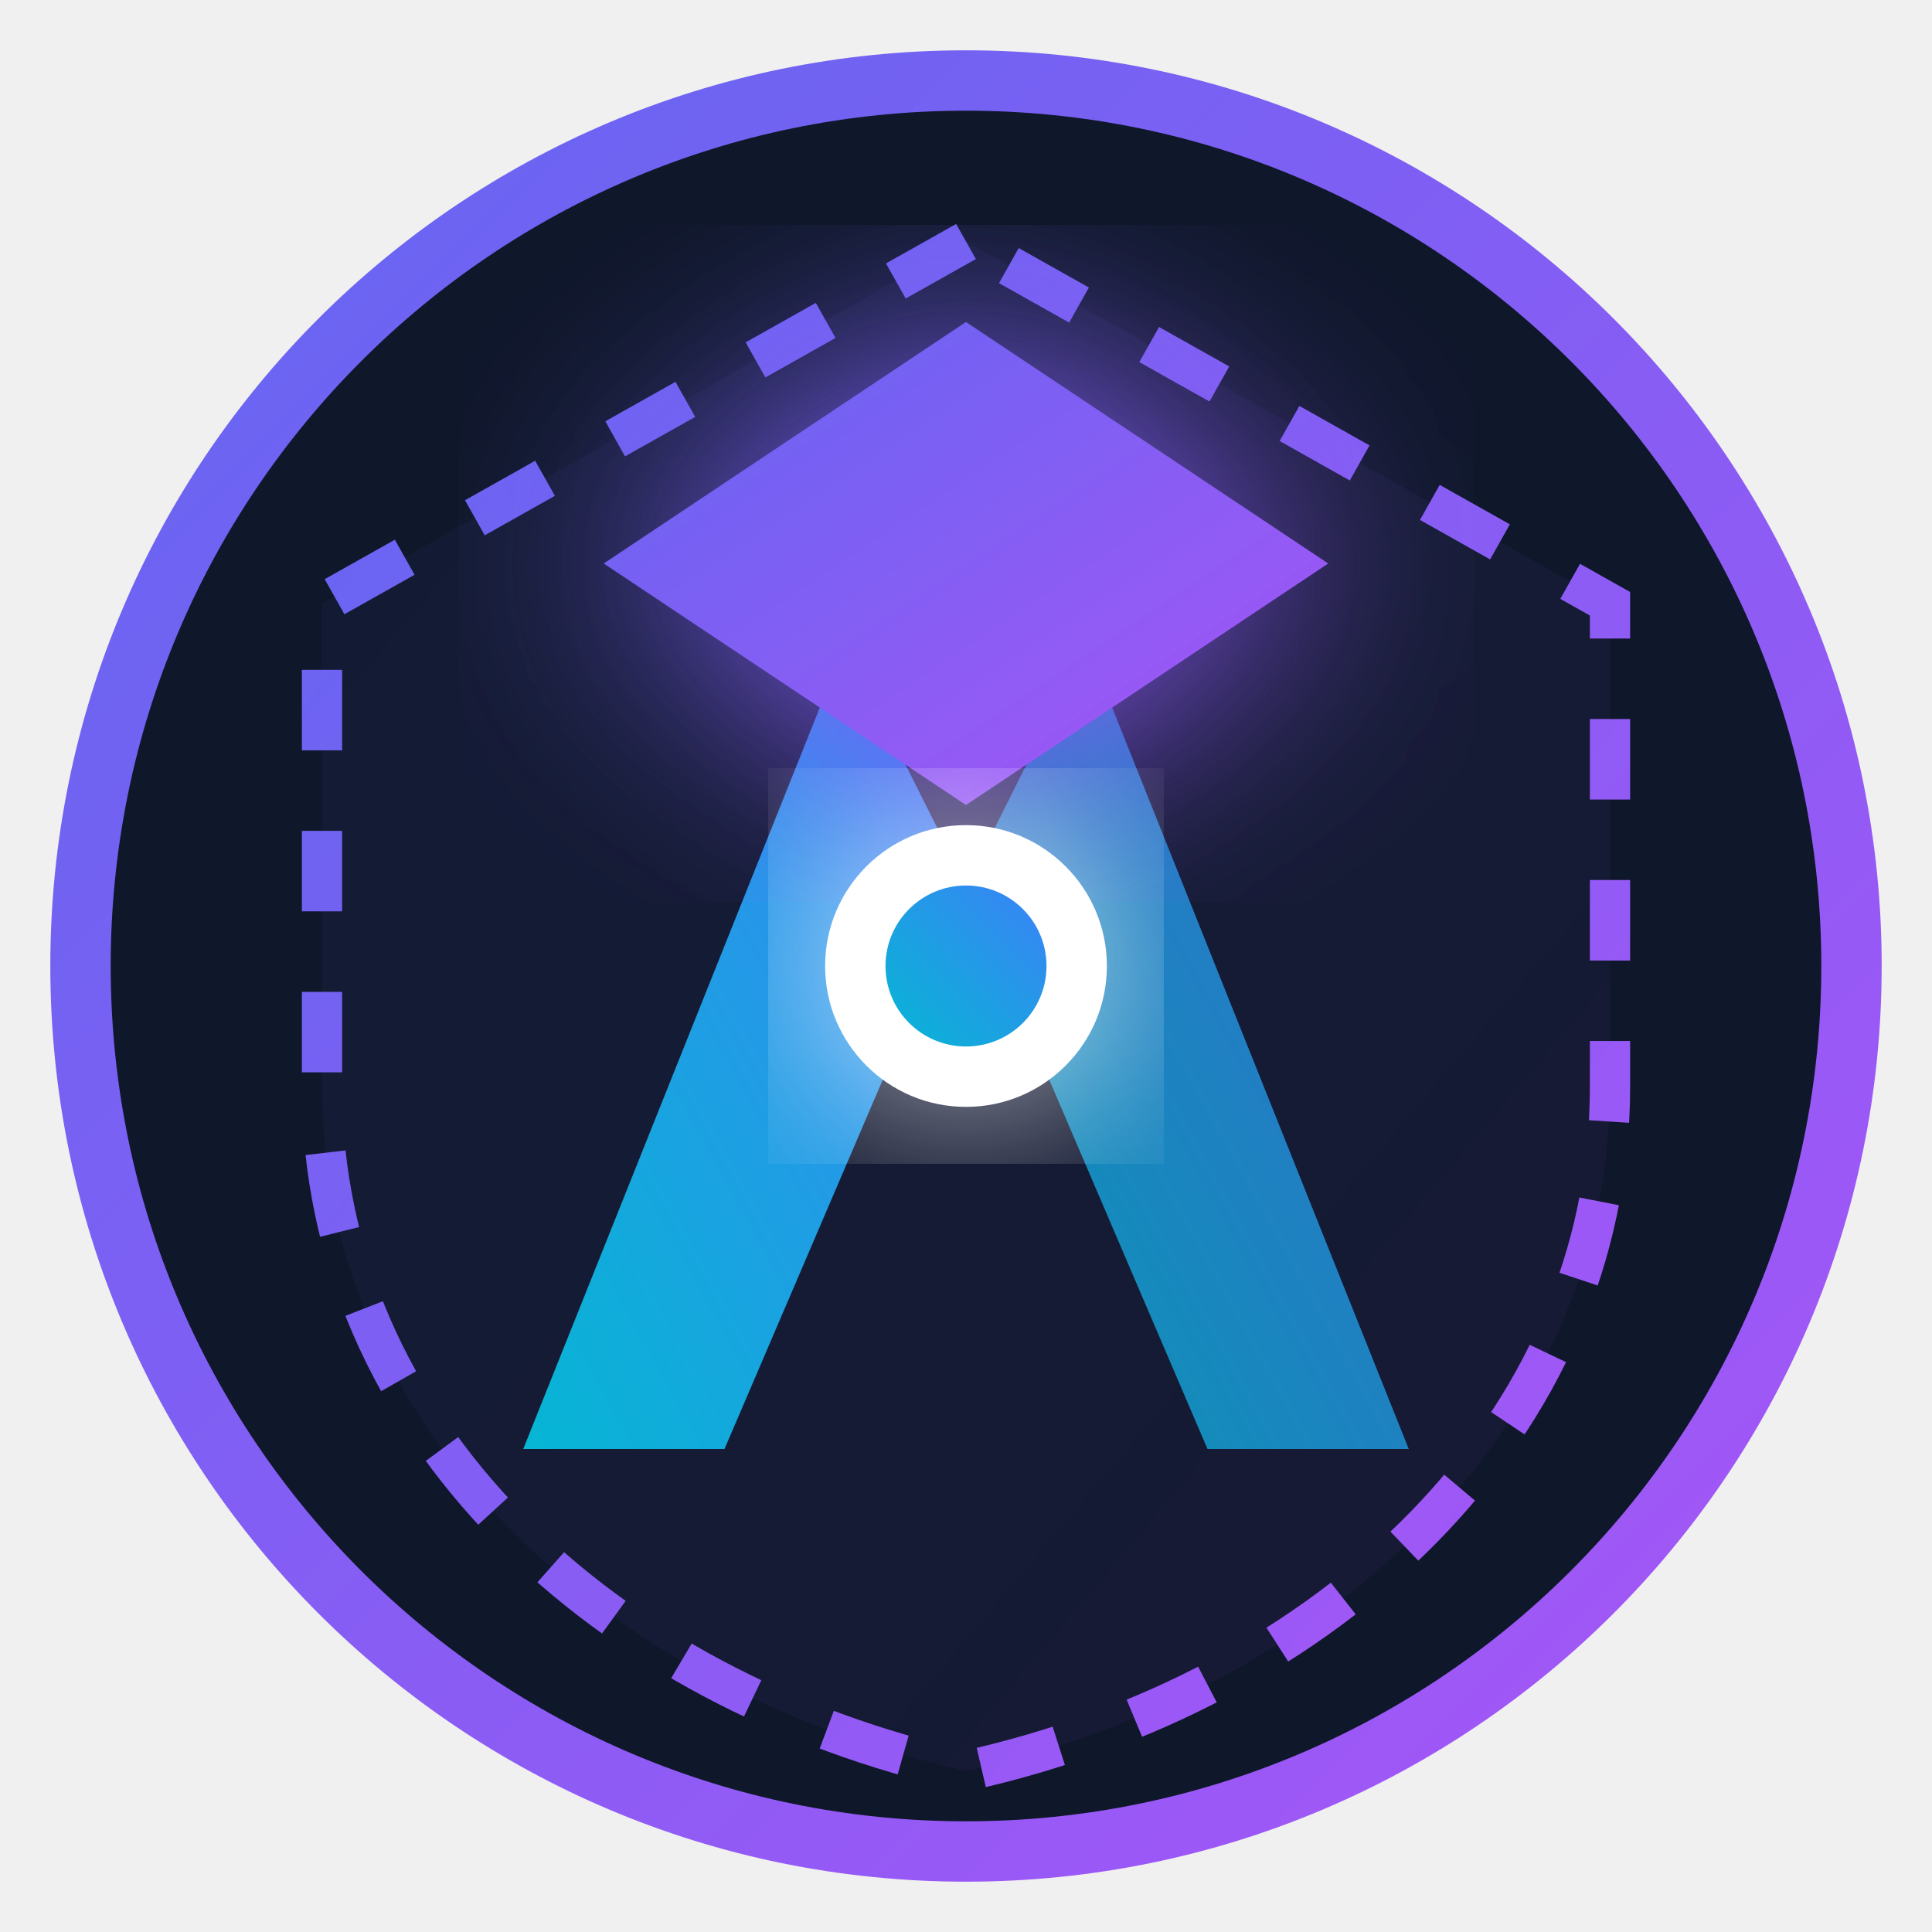
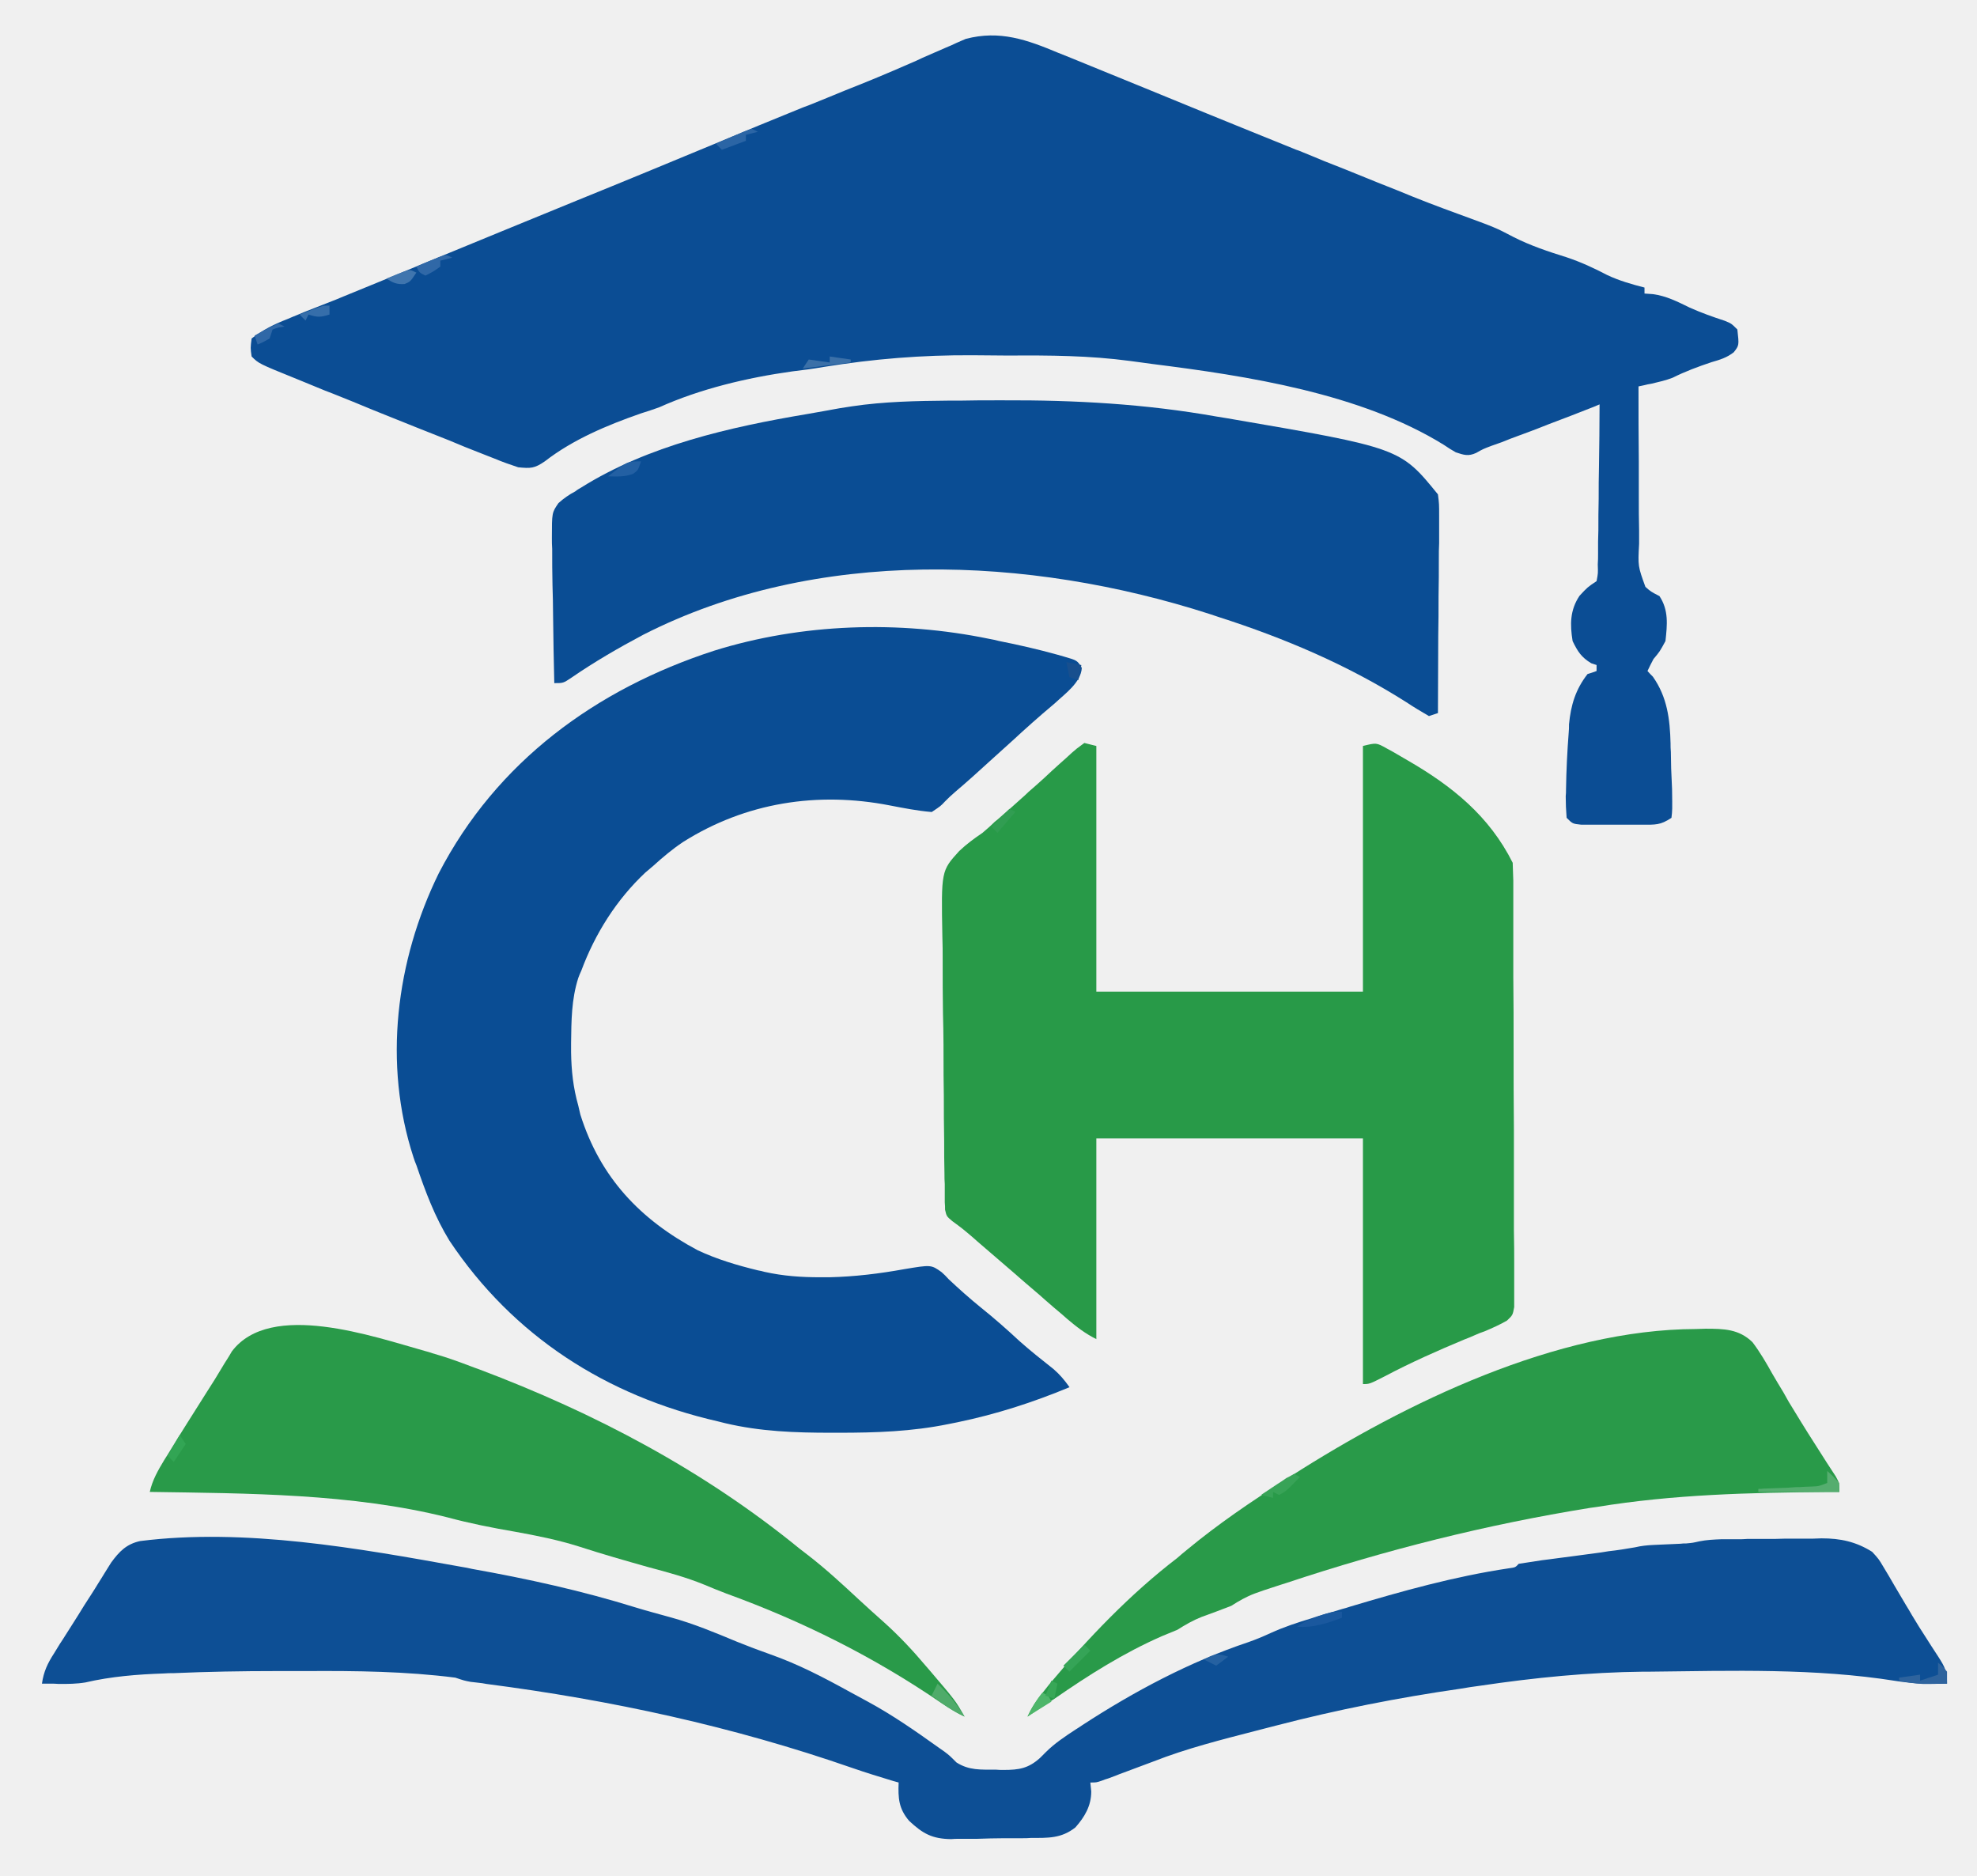
- <svg xmlns="http://www.w3.org/2000/svg" width="48" height="48" fill="none" viewBox="0 0 48 48">
-   <defs>
-     <linearGradient id="academix-primary" x1="0%" y1="0%" x2="100%" y2="100%">
-       <stop offset="0%" stop-color="#6366f1" />
-       <stop offset="100%" stop-color="#a855f7" />
-     </linearGradient>
-     <linearGradient id="academix-accent" x1="0%" y1="100%" x2="100%" y2="0%">
-       <stop offset="0%" stop-color="#06b6d4" />
-       <stop offset="100%" stop-color="#3b82f6" />
-     </linearGradient>
-     <filter id="glow" x="-20%" y="-20%" width="140%" height="140%">
-       <feGaussianBlur stdDeviation="3" result="blur" />
-       <feComposite in="SourceGraphic" in2="blur" operator="over" />
-     </filter>
-   </defs>
-   <circle cx="24" cy="24" r="22" fill="#0f172a" stroke="url(#academix-primary)" stroke-width="1.5" />
-   <path d="M24 6L8 15v12c0 8.5 7 15 16 17c9-2 16-8.5 16-17V15L24 6z" fill="url(#academix-primary)" fill-opacity="0.05" stroke="url(#academix-primary)" stroke-width="1" stroke-dasharray="2 2" />
-   <path d="M13 36 L21 16 L24 22 L18 36 Z" fill="url(#academix-accent)" />
-   <path d="M35 36 L27 16 L24 22 L30 36 Z" fill="url(#academix-accent)" opacity="0.8" />
-   <path d="M24 8 L33 14 L24 20 L15 14 Z" fill="url(#academix-primary)" filter="url(#glow)" />
-   <circle cx="24" cy="24" r="3.5" fill="#ffffff" filter="url(#glow)" />
-   <circle cx="24" cy="24" r="2" fill="url(#academix-accent)" />
+ <svg xmlns="http://www.w3.org/2000/svg" viewBox="295 214 660 626" role="img" aria-label="CollegesHub mark">
+   <path d="M0 0 C1.5 0.6 3.0 1.2 4.5 1.8 C8.5 3.4 12.5 5.1 16.5 6.7 C20.7 8.4 24.8 10.1 29.0 11.8 C35.9 14.6 42.7 17.4 49.5 20.2 C59.0 24.1 68.5 27.9 78.1 31.8 C78.8 32.1 79.5 32.4 80.2 32.6 C83.1 33.8 85.9 34.9 88.7 36.1 C93.4 37.9 98.0 39.8 102.7 41.7 C103.9 42.2 105.1 42.7 106.4 43.2 C108.6 44.1 110.9 45.0 113.2 45.9 C119.9 48.7 126.7 51.3 133.6 53.8 C145.9 58.3 145.9 58.3 151.8 61.4 C157.5 64.3 163.5 66.3 169.6 68.2 C174.4 69.8 178.7 71.8 183.1 74.1 C187.1 76.0 191.3 77.2 195.6 78.3 C195.6 79.0 195.6 79.6 195.6 80.3 C196.5 80.4 197.5 80.4 198.4 80.5 C202.9 81.1 206.6 83.0 210.7 85.0 C214.5 86.7 218.4 88.1 222.4 89.4 C224.6 90.3 224.6 90.3 226.6 92.3 C227.2 97.6 227.2 97.6 225.4 99.9 C223.1 101.7 220.8 102.4 218.0 103.2 C213.5 104.7 209.2 106.3 205.0 108.4 C202.7 109.3 200.4 109.8 197.9 110.4 C197.1 110.5 196.3 110.7 195.5 110.9 C194.9 111.0 194.2 111.2 193.6 111.3 C193.6 119.7 193.6 128.1 193.7 136.5 C193.7 140.4 193.7 144.3 193.7 148.2 C193.7 151.9 193.7 155.7 193.8 159.4 C193.8 160.9 193.8 162.3 193.8 163.8 C193.4 171.3 193.4 171.3 195.9 178.2 C197.7 179.8 197.7 179.8 200.6 181.3 C203.7 186.0 203.2 190.8 202.6 196.3 C200.7 199.8 200.7 199.8 198.6 202.3 C197.9 203.6 197.2 205.0 196.6 206.3 C197.2 207.0 197.8 207.6 198.4 208.2 C203.2 215.0 204.1 222.4 204.3 230.5 C204.3 231.4 204.3 232.3 204.4 233.3 C204.4 235.1 204.5 236.9 204.5 238.8 C204.6 241.1 204.7 243.4 204.8 245.7 C204.9 252.8 204.9 252.8 204.6 255.3 C200.9 257.8 199.2 257.6 194.8 257.6 C194.2 257.6 193.5 257.6 192.8 257.6 C191.4 257.6 190.1 257.6 188.7 257.6 C186.5 257.6 184.4 257.6 182.3 257.6 C180.9 257.6 179.6 257.6 178.2 257.6 C177.0 257.6 175.8 257.6 174.5 257.6 C171.6 257.3 171.6 257.3 169.6 255.3 C169.4 252.8 169.3 250.5 169.3 248.1 C169.4 247.0 169.4 247.0 169.4 245.8 C169.5 239.5 169.8 233.2 170.3 226.8 C170.4 225.5 170.4 225.5 170.4 224.1 C171.0 217.7 172.6 212.4 176.6 207.3 C177.6 207.0 178.6 206.7 179.6 206.3 C179.6 205.7 179.6 205 179.6 204.3 C179.0 204.1 178.4 203.9 177.8 203.7 C174.5 201.7 173.3 199.8 171.6 196.3 C170.7 190.8 170.7 186.0 173.9 181.2 C176.6 178.3 176.6 178.3 179.6 176.3 C180.1 173.7 180.1 173.7 180.0 170.7 C180.1 168.9 180.1 168.9 180.1 167.1 C180.1 165.8 180.1 164.5 180.1 163.2 C180.1 161.9 180.2 160.6 180.2 159.3 C180.2 155.8 180.2 152.3 180.3 148.8 C180.3 145.3 180.3 141.7 180.4 138.2 C180.5 131.2 180.6 124.3 180.6 117.3 C180.0 117.6 179.3 117.8 178.7 118.1 C173.6 120.1 168.5 122.1 163.4 124.0 C162.2 124.5 160.9 125 159.6 125.5 C157.7 126.2 155.7 127.0 153.7 127.7 C151.8 128.4 149.9 129.1 148.0 129.9 C146.8 130.3 145.7 130.7 144.6 131.1 C141.7 132.2 141.7 132.2 139.4 133.5 C136.8 134.7 135.3 134.2 132.6 133.3 C130.7 132.2 130.7 132.2 128.6 130.8 C100.8 113.6 63.0 107.8 31.2 103.8 C28.8 103.5 26.3 103.1 23.8 102.8 C10.4 101.0 -3.1 100.9 -16.6 101.0 C-20.7 101.0 -24.7 100.9 -28.7 100.9 C-45.6 100.8 -61.7 102.1 -78.4 104.8 C-81.9 105.4 -85.5 105.9 -89 106.3 C-104.0 108.4 -119.6 112.1 -133.4 118.3 C-135.4 119 -137.4 119.7 -139.4 120.3 C-150.6 124.2 -162.1 129 -171.5 136.3 C-175.0 138.7 -176.2 138.7 -180.4 138.3 C-183.1 137.4 -185.7 136.5 -188.3 135.4 C-189.1 135.1 -189.8 134.8 -190.6 134.5 C-193.2 133.5 -195.7 132.5 -198.2 131.5 C-200.0 130.8 -201.7 130.0 -203.5 129.3 C-207.2 127.8 -210.9 126.4 -214.6 124.9 C-219.3 123.0 -224.0 121.1 -228.8 119.2 C-233.3 117.3 -237.8 115.5 -242.3 113.7 C-243.6 113.2 -243.6 113.2 -244.9 112.7 C-247.4 111.7 -249.8 110.7 -252.2 109.7 C-252.9 109.4 -253.7 109.1 -254.4 108.8 C-267 103.7 -267 103.7 -269.4 101.3 C-269.8 98.5 -269.8 98.5 -269.4 95.3 C-265.6 92.4 -261.8 90.5 -257.4 88.8 C-256.2 88.3 -255.1 87.8 -253.8 87.3 C-252.9 86.9 -252.9 86.9 -251.9 86.5 C-248.3 85.1 -244.8 83.7 -241.2 82.3 C-240.4 82.0 -239.6 81.6 -238.8 81.3 C-229.9 77.7 -221.0 74.0 -212.1 70.3 C-194.9 63.2 -177.8 56.2 -160.7 49.2 C-145.4 43.0 -130.2 36.7 -115.0 30.4 C-105.2 26.3 -95.3 22.2 -85.4 18.2 C-84.6 17.9 -83.8 17.6 -83.0 17.3 C-79.1 15.7 -75.3 14.2 -71.5 12.6 C-64.1 9.7 -56.9 6.7 -49.6 3.5 C-48.2 2.9 -46.8 2.3 -45.4 1.6 C-42.8 0.5 -40.2 -0.7 -37.6 -1.8 C-36.4 -2.3 -35.2 -2.8 -34.0 -3.4 C-33.0 -3.8 -32.0 -4.3 -31.0 -4.7 C-19.6 -7.7 -10.5 -4.4 0 0 Z " fill="#0B4D94" transform="translate(648.3984,231.6836)" />
+   <path d="M0 0 C1.1 0.2 2.1 0.4 3.2 0.7 C9.8 2.0 16.3 3.5 22.8 5.3 C23.8 5.6 23.8 5.6 24.9 5.9 C29.4 7.2 29.4 7.2 30.9 9.7 C30.6 14.6 25.3 18.3 21.9 21.5 C20.6 22.6 19.2 23.8 17.9 24.9 C15.6 26.9 13.2 29.0 10.9 31.1 C10.1 31.8 9.3 32.6 8.4 33.4 C5.6 35.9 2.9 38.4 0.1 40.9 C-3.7 44.4 -7.5 47.8 -11.5 51.2 C-13.2 52.7 -13.2 52.7 -14.8 54.3 C-16.2 55.8 -16.2 55.8 -19.2 57.8 C-24.0 57.4 -28.5 56.5 -33.2 55.6 C-57.3 50.9 -81.3 54.6 -102.2 67.8 C-105.8 70.2 -109.0 72.9 -112.2 75.8 C-113.5 76.9 -113.5 76.9 -114.8 78.0 C-124.4 87.0 -131.6 98.4 -136.2 110.8 C-136.6 111.6 -136.9 112.4 -137.2 113.2 C-139.5 120.4 -139.5 127.5 -139.6 134.9 C-139.6 136.0 -139.6 137.0 -139.6 138.0 C-139.5 144.2 -138.9 149.8 -137.2 155.8 C-136.9 157.2 -136.9 157.2 -136.5 158.8 C-129.9 179.8 -116.5 193.9 -97.3 204.1 C-90.9 207.1 -84.2 209.1 -77.2 210.8 C-76.1 211.0 -76.1 211.0 -75.0 211.3 C-68.7 212.7 -62.8 213.1 -56.4 213.1 C-55.4 213.1 -54.4 213.1 -53.4 213.1 C-44.9 212.9 -36.7 211.9 -28.4 210.4 C-19.4 208.9 -19.4 208.9 -15.9 211.4 C-14.7 212.5 -14.7 212.5 -13.6 213.7 C-10.1 217.0 -6.5 220.2 -2.8 223.2 C1.7 226.8 6.0 230.6 10.2 234.5 C13.8 237.7 17.6 240.7 21.4 243.7 C23.6 245.6 25.1 247.4 26.8 249.8 C14.5 254.9 2.4 258.8 -10.6 261.5 C-12.1 261.8 -12.1 261.8 -13.6 262.1 C-25.8 264.6 -37.8 265.0 -50.2 265 C-51.0 265 -51.8 265 -52.7 265 C-64.8 265.0 -76.4 264.6 -88.2 261.8 C-89.0 261.6 -89.8 261.4 -90.6 261.2 C-127.8 252.7 -158.9 232.8 -180.2 200.9 C-185.1 192.9 -188.2 184.6 -191.2 175.8 C-191.6 174.9 -191.9 174 -192.2 173.1 C-202.4 141.9 -198.1 107.5 -183.8 78.3 C-164.5 41.0 -131.3 16.8 -92.0 4.0 C-62.6 -5.2 -30.1 -6.2 0 0 Z " fill="#0A4D94" transform="translate(625.25,427.25)" />
+   <path d="M0 0 C1.3 0.3 2.6 0.7 4 1 C4 28.1 4 55.1 4 83 C33.4 83 62.7 83 93 83 C93 55.9 93 28.9 93 1 C97.5 -0.1 97.5 -0.1 100.9 1.8 C101.6 2.2 102.4 2.6 103.1 3.0 C103.9 3.5 104.7 3.9 105.5 4.4 C106.7 5.1 106.7 5.1 107.9 5.8 C122.8 14.4 135.2 24.4 143 40 C143.1 42.0 143.1 44.0 143.2 46.0 C143.2 47.9 143.2 47.9 143.2 49.8 C143.2 51.2 143.2 52.6 143.2 54.0 C143.2 55.5 143.2 57.0 143.2 58.5 C143.2 62.5 143.2 66.6 143.2 70.6 C143.2 73.1 143.2 75.6 143.2 78.2 C143.3 86.0 143.3 93.9 143.3 101.8 C143.3 110.9 143.3 120.0 143.4 129.1 C143.4 136.1 143.4 143.2 143.4 150.2 C143.4 154.4 143.4 158.6 143.4 162.8 C143.5 166.7 143.5 170.7 143.5 174.6 C143.5 176.1 143.5 177.5 143.5 179.0 C143.5 181.0 143.5 182.9 143.5 184.9 C143.5 186.0 143.5 187.1 143.5 188.3 C143 191 143 191 141.1 192.8 C138.7 194.2 136.2 195.3 133.6 196.4 C131.9 197.0 131.9 197.0 130.3 197.7 C129.2 198.2 128.0 198.7 126.9 199.1 C117.8 202.9 109.0 206.8 100.3 211.4 C95.2 214 95.2 214 93 214 C93 186.9 93 159.9 93 132 C63.6 132 34.3 132 4 132 C4 154.1 4 176.2 4 199 C0.2 197.1 -2.6 194.9 -5.8 192.2 C-6.4 191.7 -6.9 191.2 -7.5 190.7 C-9.3 189.2 -11.2 187.6 -13 186 C-13.6 185.5 -14.2 184.9 -14.8 184.4 C-18.0 181.7 -21.1 179 -24.2 176.3 C-28.0 173.0 -31.9 169.7 -35.7 166.4 C-36.3 165.9 -36.8 165.4 -37.4 164.9 C-40.7 162.1 -40.7 162.1 -44.1 159.6 C-46 158 -46 158 -46.5 155.8 C-46.5 154.6 -46.5 154.6 -46.6 153.3 C-46.6 152.3 -46.6 151.4 -46.6 150.4 C-46.6 148.8 -46.6 148.8 -46.6 147.2 C-46.7 146.1 -46.7 145.0 -46.7 143.8 C-46.8 140.1 -46.8 136.4 -46.8 132.8 C-46.8 130.2 -46.9 127.6 -46.9 125.0 C-46.9 120.3 -46.9 115.6 -47.0 110.9 C-47.0 104.0 -47.0 97.2 -47.2 90.2 C-47.3 84.3 -47.3 78.3 -47.3 72.3 C-47.3 69.7 -47.3 67.2 -47.4 64.7 C-47.8 42.7 -47.8 42.7 -41.8 36.1 C-39.4 33.8 -36.8 31.9 -34 30 C-32.6 28.8 -31.2 27.6 -29.9 26.3 C-29.2 25.8 -28.6 25.2 -28.0 24.7 C-25.7 22.7 -23.4 20.7 -21.1 18.6 C-20.3 17.9 -19.4 17.1 -18.6 16.3 C-16.8 14.8 -15.1 13.2 -13.3 11.6 C-11.7 10.1 -10.0 8.5 -8.3 7.0 C-6.9 5.8 -5.5 4.5 -4.2 3.3 C-2.6 1.9 -2.6 1.9 0 0 Z " fill="#289A48" transform="translate(657,462)" />
+   <path d="M0 0 C1.2 0.2 2.4 0.4 3.6 0.7 C22.1 4.0 40.3 8.0 58.3 13.6 C62.2 14.8 66.1 15.8 70 16.9 C77.6 19.0 84.8 22.0 92.0 25 C95.7 26.5 99.4 27.9 103.1 29.2 C112.5 32.5 121.1 37 129.8 41.8 C131.8 42.9 133.7 43.9 135.7 45 C144.0 49.5 151.6 54.8 159.3 60.3 C160.3 61.0 160.3 61.0 161.3 61.7 C163 63 163 63 165.3 65.3 C169.5 68.0 173.5 67.7 178.3 67.7 C179.7 67.8 179.7 67.8 181.1 67.8 C186.2 67.8 189.3 67.3 193.2 63.8 C194.1 62.9 194.1 62.9 195.1 61.9 C198.1 58.9 201.6 56.6 205.1 54.3 C205.9 53.8 206.7 53.3 207.4 52.8 C224.6 41.6 243.2 31.7 262.6 25.2 C265.2 24.3 267.6 23.3 270.2 22.1 C274.6 20.1 279.1 18.6 283.8 17.2 C284.6 16.9 285.4 16.7 286.2 16.4 C288.8 15.7 291.4 14.9 294 14.1 C294.9 13.9 295.8 13.6 296.7 13.3 C314.1 8.1 331.6 3.2 349.7 0.5 C351.9 0.2 351.9 0.2 353 -1 C355.6 -1.4 358.2 -1.8 360.8 -2.2 C361.6 -2.3 362.4 -2.4 363.2 -2.5 C365.7 -2.8 368.2 -3.2 370.8 -3.5 C373.3 -3.8 375.8 -4.2 378.3 -4.5 C379.8 -4.7 381.4 -4.9 383.0 -5.2 C385.9 -5.5 388.9 -6.0 391.8 -6.5 C393.9 -7.0 395.9 -7.2 398.0 -7.3 C398.8 -7.3 399.5 -7.4 400.2 -7.4 C401.8 -7.5 403.2 -7.5 404.8 -7.6 C405.5 -7.6 406.2 -7.7 407.0 -7.7 C407.9 -7.8 407.9 -7.8 408.9 -7.8 C411.1 -8.0 411.1 -8.0 413.3 -8.5 C415.8 -9.0 418.1 -9.1 420.6 -9.2 C421.5 -9.2 422.4 -9.2 423.4 -9.2 C424.3 -9.2 425.2 -9.2 426.2 -9.2 C427.2 -9.2 428.2 -9.2 429.2 -9.3 C431.3 -9.3 433.4 -9.3 435.5 -9.3 C437.7 -9.3 439.8 -9.3 441.9 -9.4 C445.0 -9.4 448.1 -9.4 451.2 -9.4 C452.2 -9.4 453.1 -9.5 454.1 -9.5 C460.4 -9.5 465.6 -8.4 471 -5 C473.2 -2.6 473.2 -2.6 474.8 0.1 C475.4 1.1 476 2.1 476.6 3.1 C477.5 4.7 477.5 4.7 478.4 6.2 C479.7 8.4 481.0 10.6 482.3 12.8 C482.9 13.8 483.6 14.9 484.2 16.0 C485.8 18.7 487.5 21.4 489.2 24 C489.7 24.7 490.1 25.5 490.6 26.2 C491.5 27.5 492.3 28.9 493.2 30.2 C495.3 33.5 496 34.9 496 39 C490.2 39.2 484.6 39.0 478.9 38.1 C451.9 33.8 424.2 34.7 397 35 C396.2 35.0 395.5 35.0 394.7 35.0 C376.3 35.2 358.3 37.0 340.1 39.7 C337.9 40.0 335.7 40.3 333.5 40.7 C312.7 43.7 292.4 47.7 272 53 C269.8 53.6 267.6 54.1 265.4 54.7 C253.8 57.7 242.2 60.6 231 65 C227.7 66.2 224.4 67.5 221.1 68.7 C220.3 69.0 219.4 69.3 218.5 69.7 C217.7 70.0 216.9 70.3 216.1 70.6 C215.3 70.8 214.6 71.1 213.8 71.4 C212 72 212 72 210 72 C210.1 73.0 210.2 74.0 210.3 75 C210.3 79.8 208.1 83.5 205 87 C200.3 90.7 195.9 90.5 190.2 90.5 C188.7 90.6 188.7 90.6 187.3 90.6 C185.3 90.6 183.3 90.6 181.3 90.6 C178.2 90.6 175.2 90.7 172.1 90.8 C170.1 90.8 168.2 90.8 166.2 90.8 C165.3 90.8 164.4 90.8 163.5 90.9 C157.2 90.8 154.1 89.1 149.5 84.8 C146 80.7 145.8 77.2 146 72 C145.4 71.8 144.8 71.7 144.2 71.5 C139.6 70.1 135.0 68.7 130.4 67.1 C90.7 53.3 50.1 44.5 8.4 39.1 C7.5 38.9 6.6 38.8 5.7 38.7 C4.8 38.6 4 38.5 3.1 38.4 C1 38 1 38 -2 37 C-18.4 34.9 -35.1 34.7 -51.6 34.8 C-55 34.8 -58.4 34.8 -61.8 34.8 C-73.2 34.8 -84.7 35.0 -96.1 35.5 C-97.2 35.5 -98.3 35.5 -99.3 35.6 C-108.1 35.9 -116.9 36.6 -125.5 38.6 C-128.5 39.1 -131.3 39.1 -134.3 39.1 C-135.4 39.0 -136.4 39.0 -137.6 39.0 C-138.4 39.0 -139.2 39.0 -140 39 C-139.4 34.9 -138.1 32.2 -135.9 28.8 C-135 27.3 -135 27.3 -134.0 25.7 C-133.0 24.2 -133.0 24.2 -132 22.6 C-131.3 21.5 -130.6 20.4 -129.9 19.3 C-128.6 17.2 -127.2 15.1 -125.9 12.9 C-124.3 10.4 -122.7 8.0 -121.2 5.5 C-120.4 4.2 -119.6 3.0 -118.9 1.8 C-118.2 0.7 -117.6 -0.3 -116.9 -1.4 C-114.2 -5.1 -111.8 -7.6 -107.2 -8.6 C-72.2 -13.0 -34.4 -6.2 0 0 Z " fill="#0D4F95" transform="translate(449,737)" />
+   <path d="M0 0 C1.3 -0.0 2.5 -0.0 3.9 -0.0 C8.0 -0.1 12.0 -0.1 16.1 -0.1 C17.2 -0.1 17.2 -0.1 18.2 -0.1 C42.2 -0.2 65.6 1.1 89.3 5.3 C91.1 5.6 91.1 5.6 93.0 5.9 C150.7 15.8 150.7 15.8 163.3 31.3 C163.7 34.5 163.7 34.5 163.7 38.4 C163.7 39.1 163.7 39.9 163.7 40.6 C163.7 42.9 163.7 45.3 163.7 47.6 C163.6 49.3 163.6 50.9 163.6 52.5 C163.6 56.8 163.6 61.1 163.5 65.4 C163.5 69.8 163.5 74.1 163.4 78.5 C163.4 87.1 163.3 95.7 163.3 104.3 C161.8 104.8 161.8 104.8 160.3 105.3 C157.7 103.8 155.2 102.3 152.8 100.7 C133.3 88.3 112.1 79.3 90.3 72.3 C89.2 71.9 88.1 71.6 87.0 71.2 C26.7 51.8 -44.3 48.8 -101.9 78.1 C-110.2 82.5 -118.3 87.2 -126.0 92.5 C-128.7 94.3 -128.7 94.3 -131.7 94.3 C-131.9 86.8 -132.0 79.4 -132.1 71.9 C-132.1 68.4 -132.2 65.0 -132.3 61.5 C-132.4 57.5 -132.4 53.5 -132.4 49.5 C-132.5 48.3 -132.5 47.1 -132.5 45.8 C-132.5 37.4 -132.5 37.4 -130.3 34.2 C-128.5 32.6 -126.8 31.4 -124.7 30.3 C-124.1 29.8 -123.4 29.4 -122.7 29.0 C-100.4 15 -73.0 8.8 -47.4 4.5 C-45.1 4.1 -42.9 3.7 -40.6 3.3 C-39.2 3.0 -37.7 2.8 -36.2 2.5 C-34.3 2.2 -34.3 2.2 -32.3 1.9 C-21.6 0.3 -10.8 0.1 0 0 Z " fill="#0A4D94" transform="translate(611.7422,347.7266)" />
+   <path d="M0 0 C0.8 0.2 1.5 0.4 2.3 0.7 C6.6 1.9 10.8 3.4 15 5 C16.0 5.4 16.9 5.7 18.0 6.1 C56.7 20.7 92.9 39.8 125 66 C126.3 67.0 126.3 67.0 127.6 68.0 C133.7 72.7 139.2 77.8 144.8 83.0 C147.6 85.6 150.4 88.1 153.2 90.6 C158.2 95.1 162.7 99.9 167 105 C167.4 105.5 167.9 106.0 168.3 106.5 C177.0 116.7 177.0 116.7 180 122 C177.3 120.7 174.8 119.2 172.3 117.5 C149.8 102.1 126.0 90.2 100.4 80.9 C98.0 80 95.6 79.0 93.2 78.0 C87.1 75.5 80.8 73.8 74.4 72.1 C66.6 69.9 58.9 67.7 51.2 65.2 C44.2 63.0 37.2 61.6 30.0 60.3 C22.4 59.0 14.8 57.5 7.4 55.5 C-24.5 47.5 -59.3 47.5 -92 47 C-91.1 43 -89.3 39.9 -87.2 36.4 C-86.8 35.8 -86.4 35.1 -86 34.5 C-81.7 27.4 -77.2 20.4 -72.8 13.4 C-71.1 10.8 -69.5 8.2 -67.9 5.5 C-67.0 4.0 -67.0 4.0 -66.1 2.6 C-65.6 1.8 -65.1 1.0 -64.6 0.1 C-51.7 -17 -17.2 -4.8 0 0 Z " fill="#299A49" transform="translate(437,665)" />
+   <path d="M0 0 C1.0 -0.0 2.1 -0.1 3.1 -0.1 C9.2 -0.1 14.3 -0.0 18.8 4.4 C21.3 7.7 23.4 11.3 25.4 14.9 C26.6 17.0 27.9 19.1 29.1 21.1 C29.7 22.2 30.3 23.2 30.9 24.3 C33.7 28.9 36.5 33.5 39.4 38 C40.8 40.2 42.2 42.4 43.6 44.6 C44.6 46.1 45.6 47.7 46.6 49.2 C47.8 51.4 47.8 51.4 47.8 54.4 C45.8 54.4 45.8 54.4 43.9 54.4 C17.9 54.6 -7.6 55.2 -33.2 59.4 C-34.0 59.5 -34.7 59.6 -35.4 59.7 C-70.1 65.3 -103.5 73.7 -136.9 84.8 C-137.5 85.0 -138.2 85.2 -138.8 85.4 C-140.7 86.0 -142.5 86.6 -144.3 87.2 C-145.3 87.6 -146.4 87.9 -147.4 88.3 C-150.3 89.4 -152.7 90.8 -155.2 92.4 C-158.5 93.7 -161.8 94.9 -165.1 96.1 C-168.1 97.3 -170.5 98.7 -173.2 100.4 C-174.9 101.1 -176.6 101.8 -178.3 102.5 C-191.1 108.1 -202.8 115.5 -214.2 123.4 C-216.1 124.6 -217.9 125.8 -219.7 127 C-220.4 127.5 -221.1 127.9 -221.8 128.4 C-222.3 128.7 -222.8 129.1 -223.2 129.4 C-221.8 126.1 -219.9 123.5 -217.7 120.8 C-217.1 120.0 -216.4 119.2 -215.8 118.4 C-203.0 103.2 -189.0 88.5 -173.2 76.4 C-172.2 75.5 -171.1 74.6 -170 73.7 C-159.6 65.1 -148.6 57.6 -137.2 50.4 C-136.6 50.0 -135.9 49.5 -135.3 49.1 C-96.9 24.5 -46.4 0.1 0 0 Z " fill="#299A49" transform="translate(861.25,657.625)" />
+   <path d="M0 0 C2 1.8 2 1.8 4 4 C4 5.0 4 6.0 4 7 C-4.9 7 -13.8 7 -23 7 C-23 6.7 -23 6.3 -23 6 C-22.4 6.0 -21.8 6.0 -21.2 5.9 C-18.5 5.8 -15.9 5.7 -13.2 5.6 C-12.3 5.5 -11.3 5.5 -10.4 5.4 C-9.5 5.4 -8.6 5.4 -7.7 5.3 C-6.8 5.3 -6.0 5.2 -5.2 5.2 C-2.8 5.1 -2.8 5.1 0 4 C0 2.7 0 1.4 0 0 Z " fill="#55AD6F" transform="translate(905,705)" />
+   <path d="M0 0 C3.6 3.4 6.4 6.8 9 11 C5.0 9.2 1.5 6.6 -2 4 C-1.3 2.7 -0.7 1.4 0 0 Z " fill="#4FAB6A" transform="translate(608,776)" />
+   <path d="M0 0 C1.5 1.2 1.5 1.2 3 3 C3 4.3 3 5.6 3 7 C1.3 7.0 -0.5 7.0 -2.2 7.1 C-3.6 7.1 -3.6 7.1 -5.1 7.1 C-7.9 7 -10.3 6.6 -13 6 C-13 5.7 -13 5.3 -13 5 C-9.5 4.5 -9.5 4.5 -6 4 C-6 4.7 -6 5.3 -6 6 C-4.0 5.3 -2.0 4.7 0 4 C0 2.7 0 1.4 0 0 Z " fill="#2E639D" transform="translate(942,769)" />
+   <path d="M0 0 C0 0.7 0 1.3 0 2 C-5.1 3.9 -9.5 5.4 -15 5 C-12.4 3.2 -10.4 2.4 -7.5 1.4 C-6.7 1.1 -6.0 0.8 -5.2 0.6 C-3 0 -3 0 0 0 Z " fill="#1A589E" transform="translate(743,752)" />
+   <path d="M0 0 C0.7 0.7 1.3 1.3 2 2 C-0.3 4.3 -2.6 6.6 -5 9 C-5.7 8.3 -6.3 7.7 -7 7 C-4.7 4.7 -2.4 2.4 0 0 Z " fill="#35A457" transform="translate(657,763)" />
+   <path d="M0 0 C0.7 0.3 1.3 0.7 2 1 C-2.8 5.9 -2.8 5.9 -5 7 C-5.7 6.7 -6.3 6.3 -7 6 C-7 6.7 -7 7.3 -7 8 C-8.3 7.7 -9.6 7.3 -11 7 C-9.2 5.8 -7.4 4.6 -5.6 3.4 C-4.6 2.8 -3.6 2.1 -2.6 1.4 C-1.7 1.0 -0.9 0.5 0 0 Z " fill="#38A357" transform="translate(727,706)" />
+   <path d="M0 0 C-1 3 -1 3 -2.7 4.2 C-5.5 5.2 -8.0 5.1 -11 5 C-4.6 0 -4.6 0 0 0 Z " fill="#2360A3" transform="translate(509,368)" />
+   <path d="M0 0 C-1.3 0.3 -2.6 0.7 -4 1 C-4 1.7 -4 2.3 -4 3 C-6.4 4.7 -6.4 4.7 -9 6 C-11 5 -11 5 -12 3 C-10.4 2.3 -8.8 1.6 -7.1 0.9 C-6.2 0.6 -5.3 0.2 -4.4 -0.2 C-2 -1 -2 -1 0 0 Z " fill="#3068A7" transform="translate(446,300)" />
+   <path d="M0 0 C0.7 0.3 1.3 0.7 2 1 C0.7 1.3 -0.6 1.7 -2 2 C-2 2.7 -2 3.3 -2 4 C-4.6 5.0 -7.3 6.0 -10 7 C-10.7 6.3 -11.3 5.7 -12 5 C-10.1 4.1 -8.1 3.3 -6.1 2.4 C-5.0 2.0 -3.9 1.5 -2.8 1 C-1.9 0.7 -1.0 0.3 0 0 Z " fill="#2B65A5" transform="translate(546,257)" />
+   <path d="M0 0 C2.3 0.3 4.6 0.7 7 1 C7 1.3 7 1.7 7 2 C1.7 2.7 -3.6 3.3 -9 4 C-8.3 3.0 -7.7 2.0 -7 1 C-4.7 1.3 -2.4 1.7 0 2 C0 1.3 0 0.7 0 0 Z " fill="#3B70A8" transform="translate(572,333)" />
+   <path d="M0 0 C0.7 0.3 1.3 0.7 2 1 C1.4 1.1 0.7 1.2 0.1 1.3 C-1.0 1.6 -1.0 1.6 -2 2 C-2.3 3.0 -2.7 4.0 -3 5 C-5.1 6.2 -5.1 6.2 -7 7 C-7.3 6.0 -7.7 5.0 -8 4 C-6.7 3.3 -5.4 2.6 -4.1 1.9 C-3.4 1.6 -2.7 1.2 -1.9 0.8 C-1.3 0.5 -0.7 0.3 0 0 Z " fill="#3068A7" transform="translate(388,322)" />
+   <path d="M0 0 C2.5 0.5 2.5 0.5 5 1 C4.7 2.6 4.3 4.3 4 6 C3.0 5.7 2.0 5.3 1 5 C0.7 3.4 0.3 1.7 0 0 Z " fill="#184F8E" transform="translate(651,435)" />
+   <path d="M0 0 C0 1.0 0 2.0 0 3 C-3.0 3.9 -3.9 4.0 -7 3 C-7.3 3.7 -7.7 4.3 -8 5 C-8.7 4.3 -9.3 3.7 -10 3 C-8.7 2.5 -7.4 2 -6.1 1.5 C-5.0 1.1 -5.0 1.1 -4.0 0.7 C-2 0 -2 0 0 0 Z " fill="#366EAA" transform="translate(405,316)" />
+   <path d="M0 0 C2 1 2 1 3 3 C-1.0 5.5 -1.0 5.5 -5 8 C-3.5 5.0 -2.1 2.6 0 0 Z " fill="#4EB66A" transform="translate(643,779)" />
+   <path d="M0 0 C0.7 0.3 1.3 0.7 2 1 C0.0 3.3 -2.0 5.6 -4 8 C-4.7 7.3 -5.3 6.7 -6 6 C-4.0 4.0 -2.0 2.0 0 0 Z " fill="#319D52" transform="translate(632,484)" />
+   <path d="M0 0 C0.7 1.0 1.3 2.0 2 3 C0.0 6.0 0.0 6.0 -2 9 C-2.7 8.3 -3.3 7.7 -4 7 C-2.7 4.7 -1.4 2.4 0 0 Z " fill="#32A554" transform="translate(355,693)" />
+   <path d="M0 0 C-2 3 -2 3 -3.9 3.8 C-6.5 4.0 -7.8 3.4 -10 2 C-8.7 1.5 -7.4 0.9 -6.1 0.4 C-5.4 0.1 -4.7 -0.1 -4.0 -0.4 C-2 -1 -2 -1 0 0 Z " fill="#3F75AE" transform="translate(434,305)" />
+   <path d="M0 0 C0.7 0.3 1.3 0.7 2 1 C1.7 2.6 1.3 4.3 1 6 C0.0 5.7 -1.0 5.3 -2 5 C-1.3 3.4 -0.7 1.7 0 0 Z " fill="#38A757" transform="translate(646,775)" />
+   <path d="M0 0 C-1.3 1.0 -2.6 2.0 -4 3 C-5.3 2.3 -6.6 1.7 -8 1 C-4.9 -0.9 -3.4 -1.2 0 0 Z " fill="#2561A1" transform="translate(705,767)" />
</svg>
